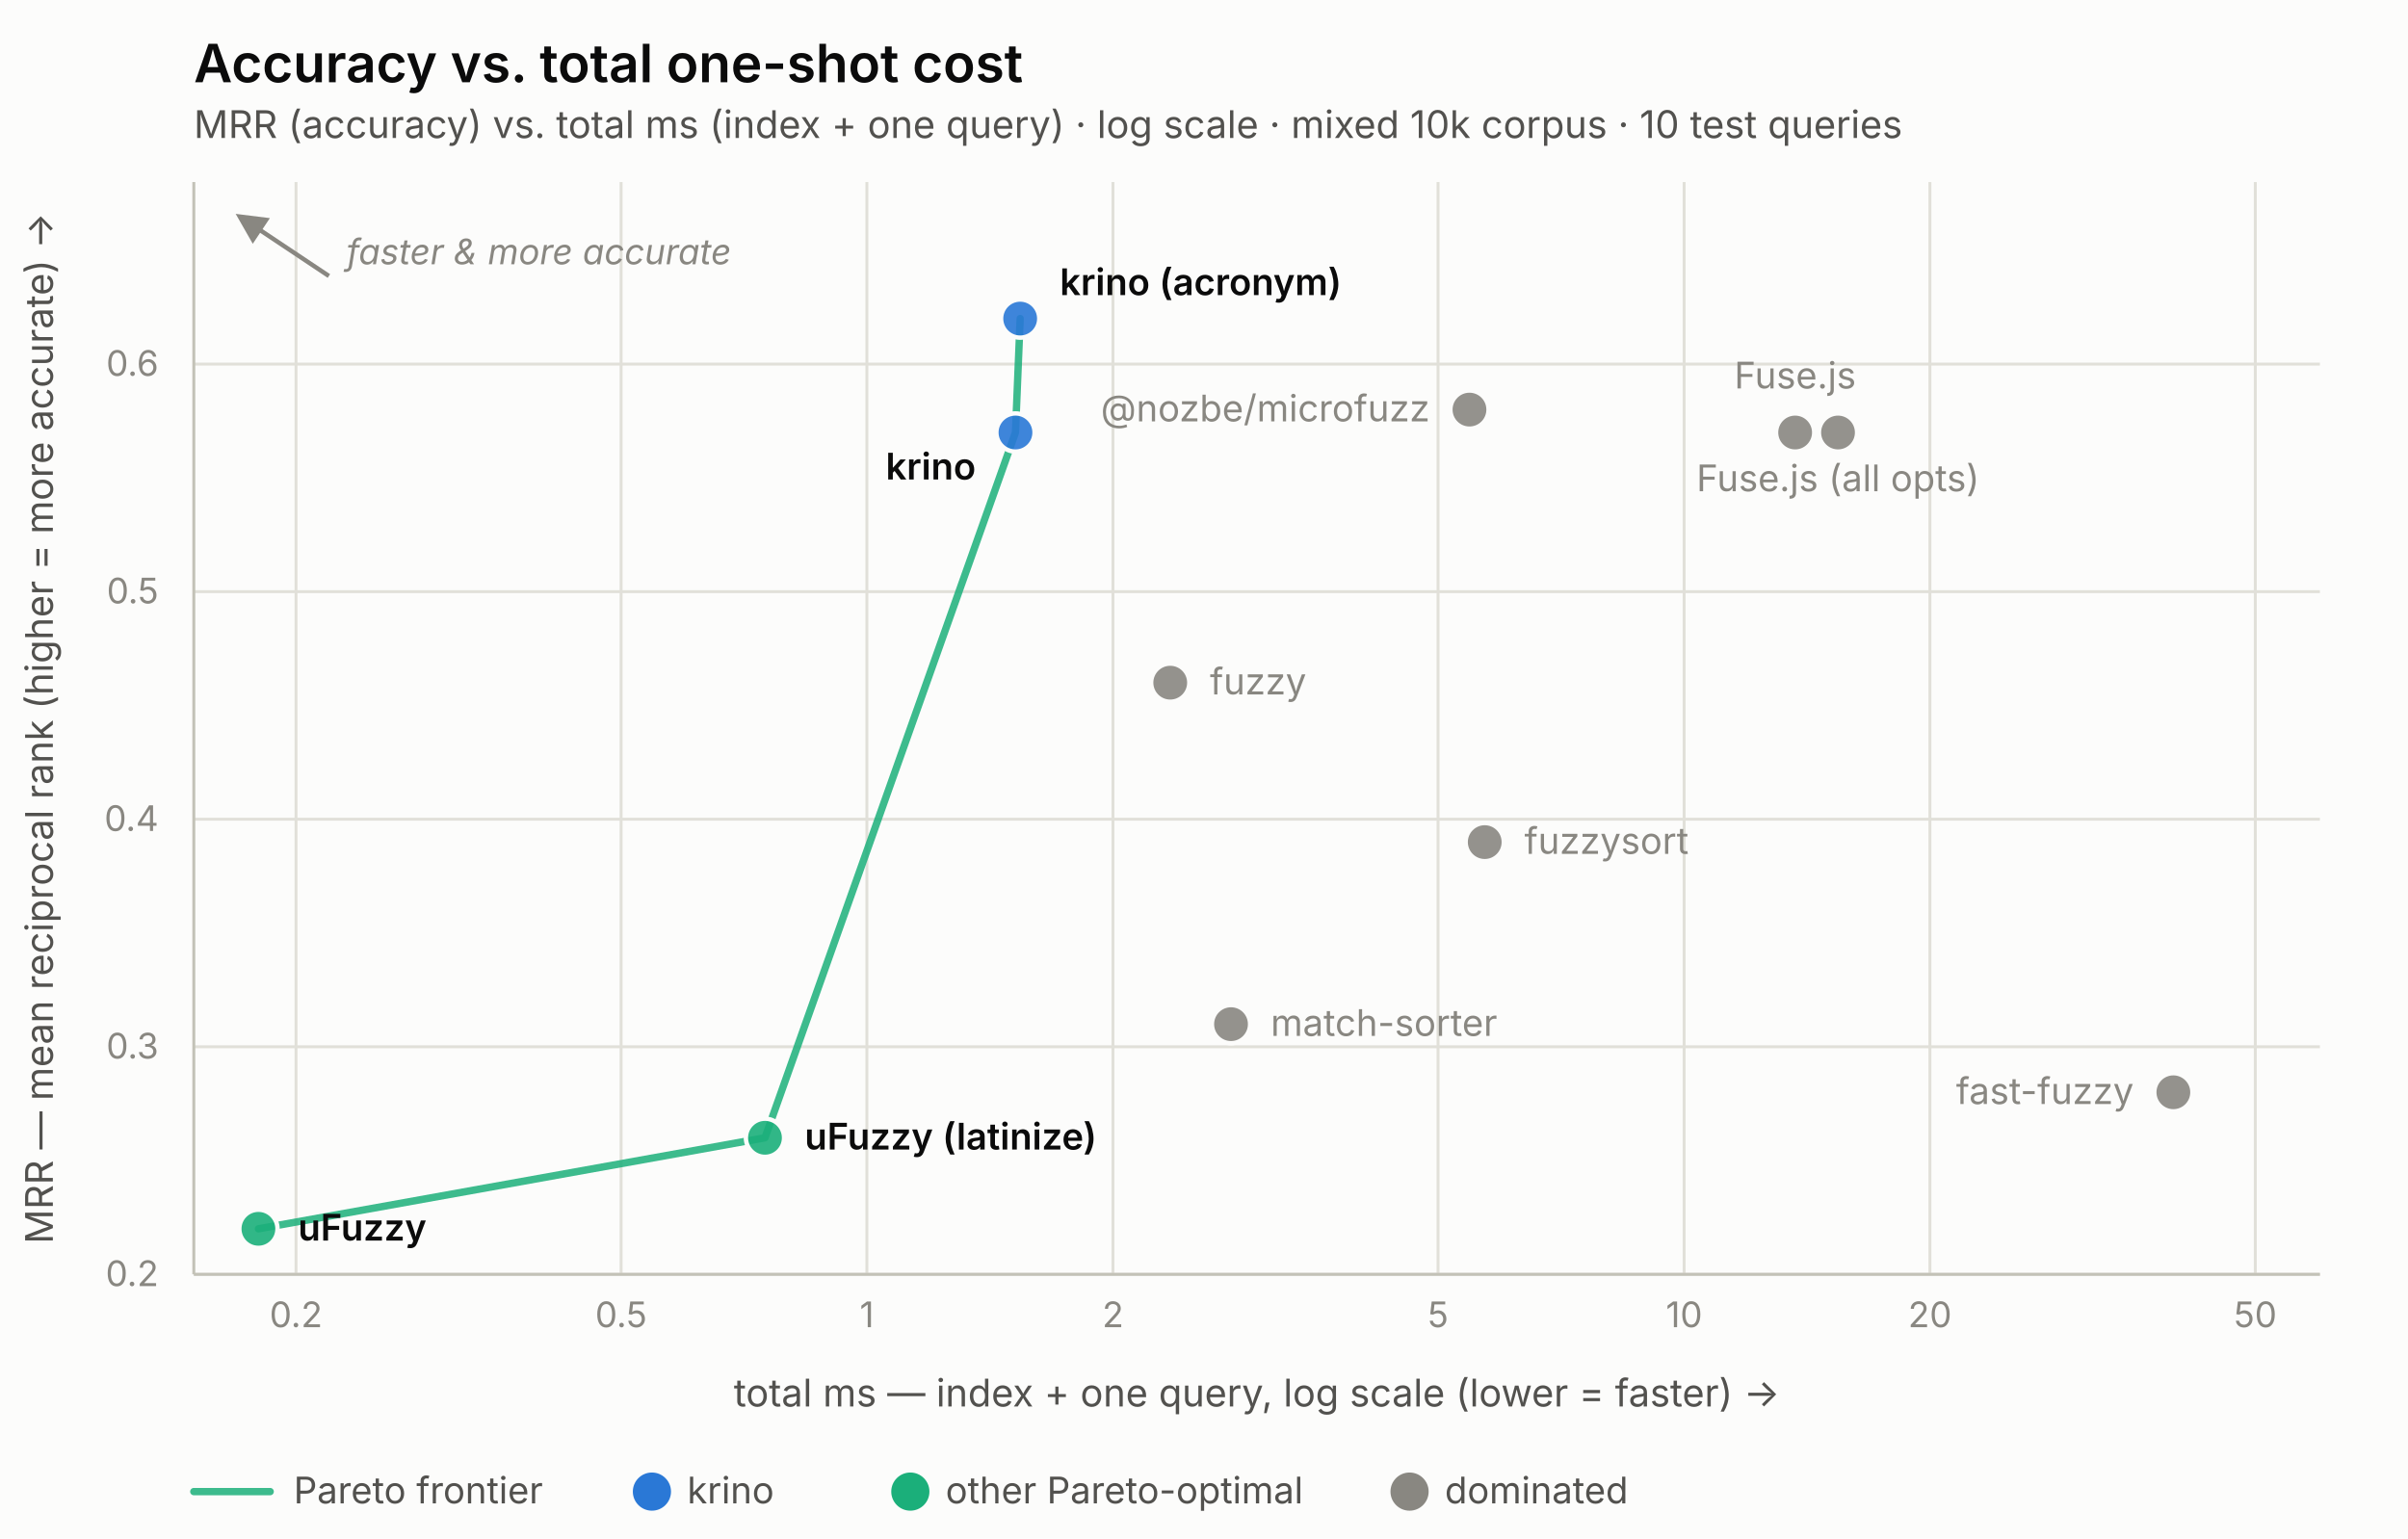
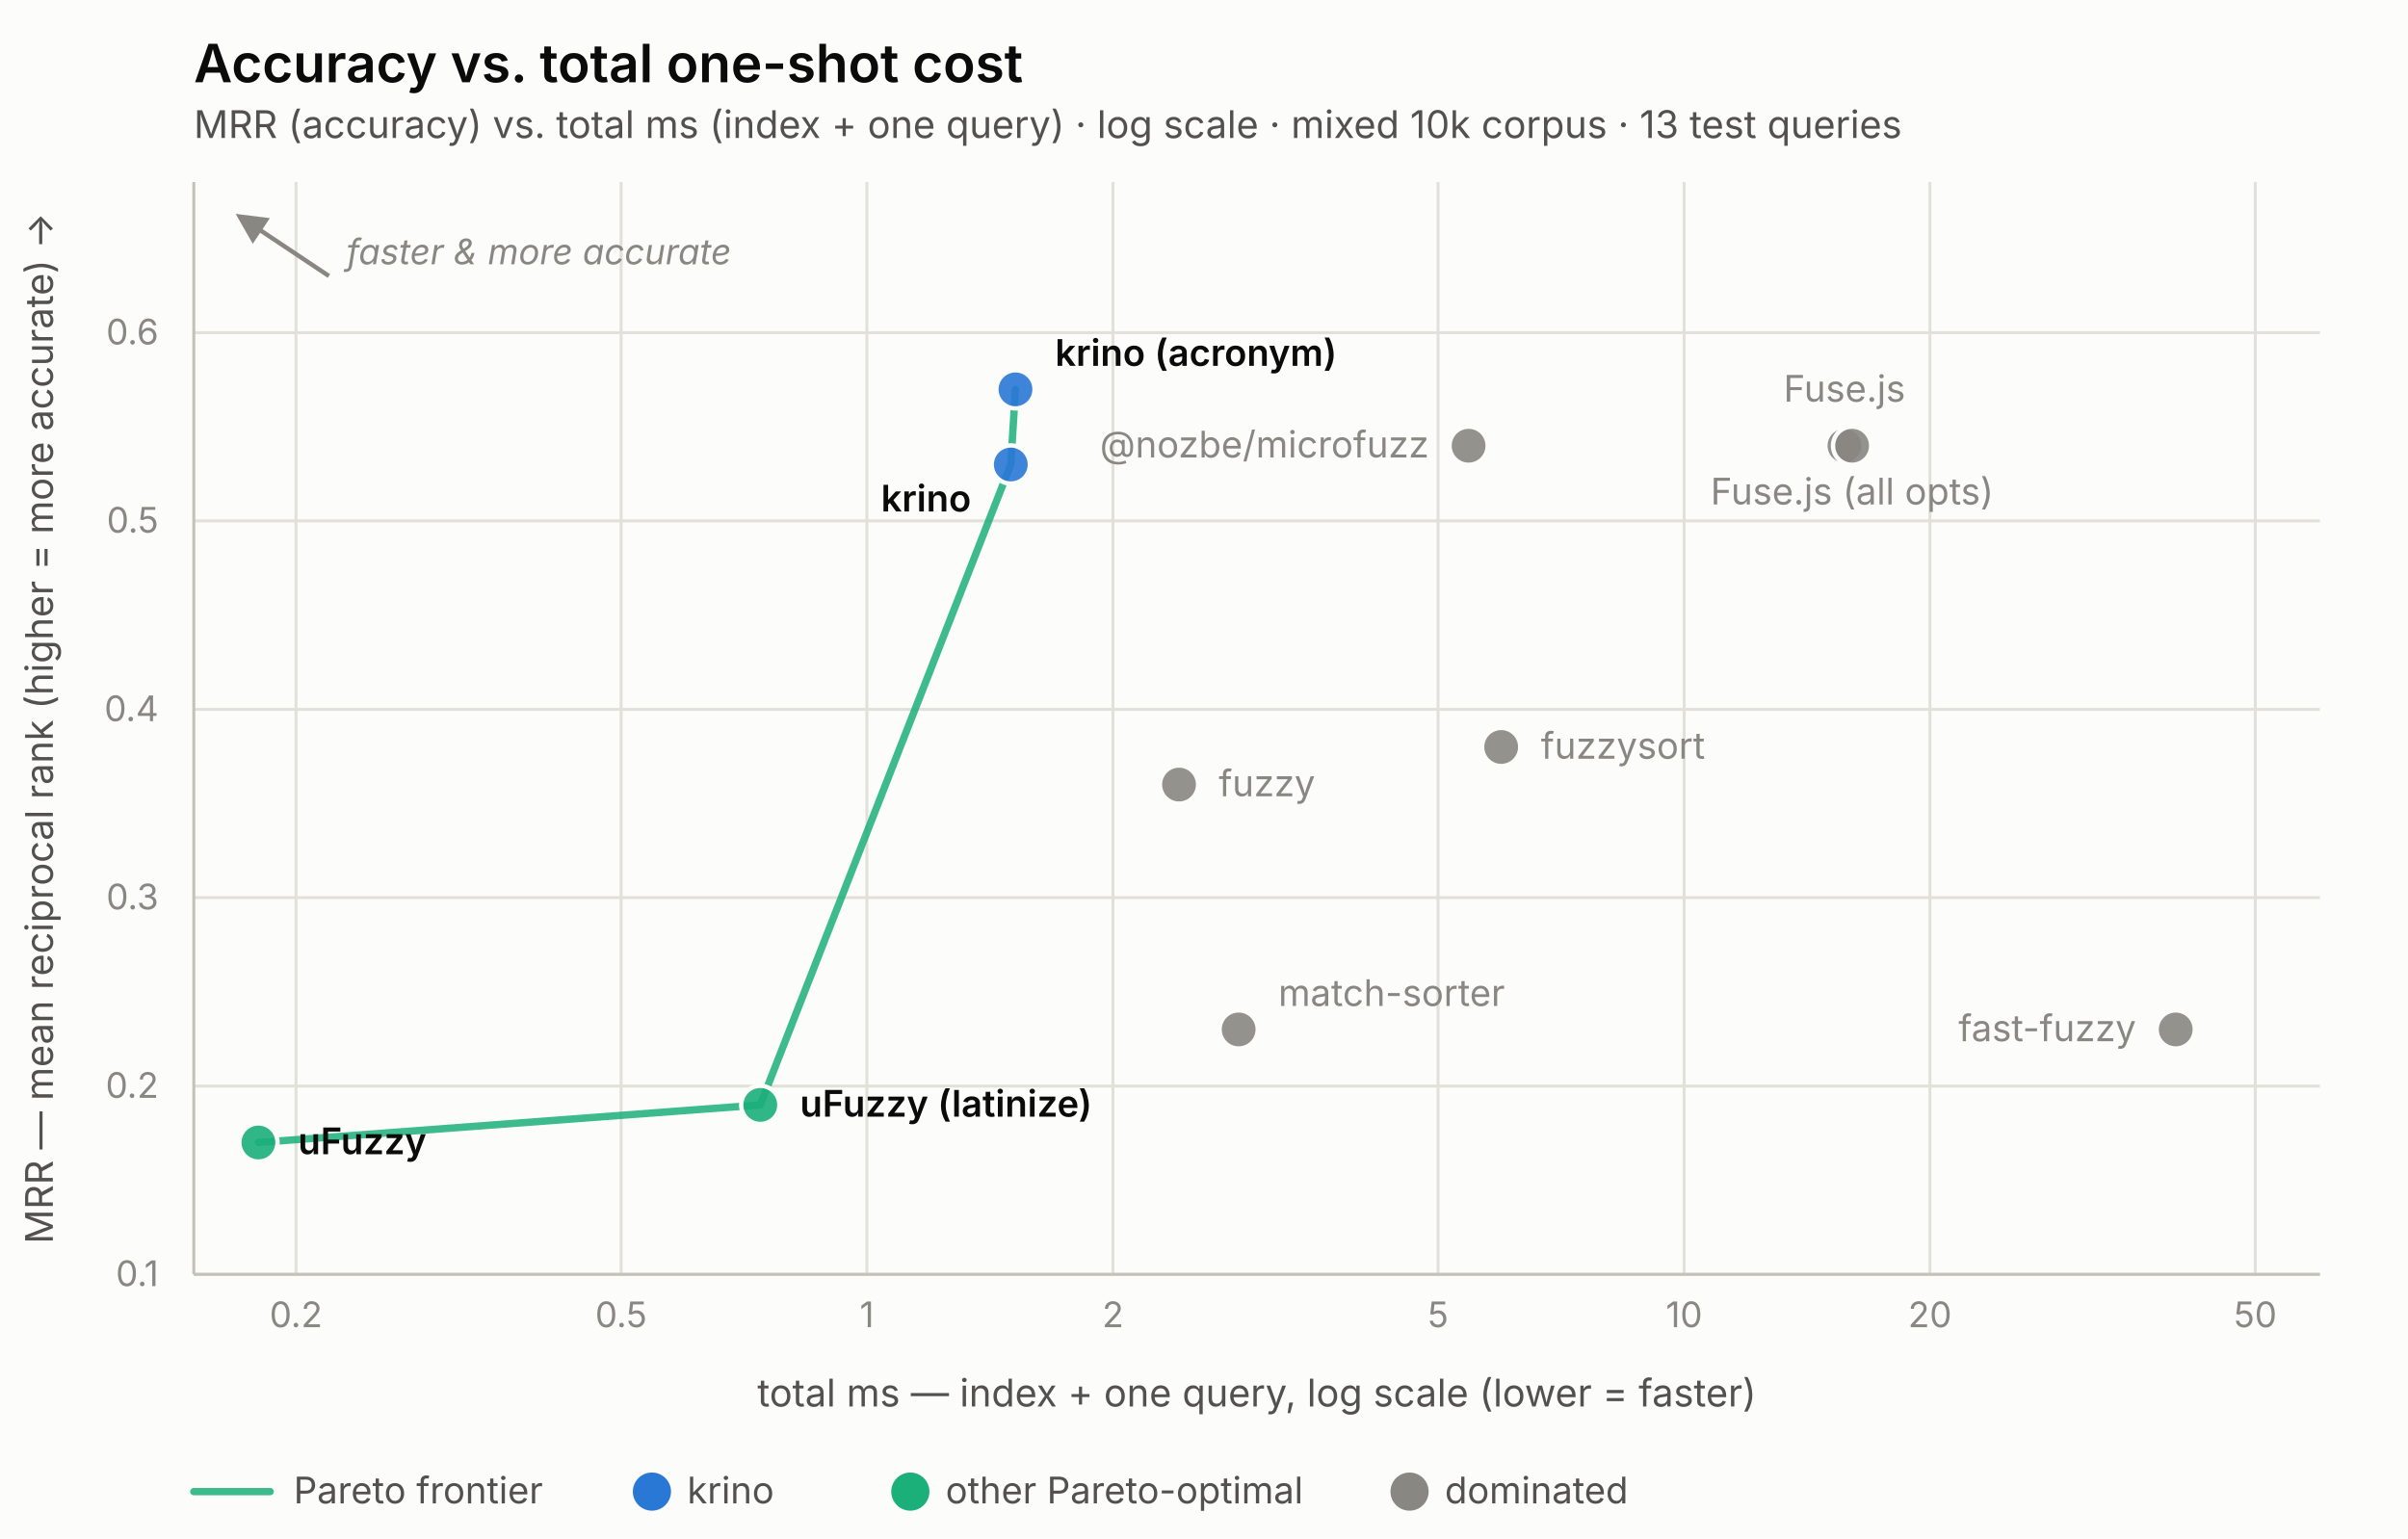
<svg xmlns="http://www.w3.org/2000/svg" viewBox="0 0 820 524" font-family="system-ui, -apple-system, 'Segoe UI', sans-serif" role="img" aria-labelledby="pareto-total-title pareto-total-desc">
  <defs>
    <marker id="arrow" viewBox="0 0 10 10" refX="8" refY="5" markerWidth="7" markerHeight="7" orient="auto-start-reverse">
      <path d="M0 0 L10 5 L0 10 z" fill="#898781" />
    </marker>
  </defs>
  <rect x="0" y="0" width="820" height="524" fill="#fcfcfb" />
  <text x="66" y="28" fill="#0b0b0b" font-size="18" font-weight="600">Accuracy vs. total one-shot cost</text>
-   <text x="66" y="47" fill="#52514e" font-size="13">MRR (accuracy) vs. total ms (index + one query) · log scale · mixed 10k corpus · 10 test queries</text>
+   <text x="66" y="47" fill="#52514e" font-size="13">MRR (accuracy) vs. total ms (index + one query) · log scale · mixed 10k corpus · 13 test queries</text>
  <g>
    <line x1="100.8" y1="62" x2="100.8" y2="434" stroke="#e1e0d9" />
    <line x1="211.5" y1="62" x2="211.5" y2="434" stroke="#e1e0d9" />
    <line x1="295.2" y1="62" x2="295.2" y2="434" stroke="#e1e0d9" />
    <line x1="379" y1="62" x2="379" y2="434" stroke="#e1e0d9" />
    <line x1="489.7" y1="62" x2="489.7" y2="434" stroke="#e1e0d9" />
    <line x1="573.5" y1="62" x2="573.5" y2="434" stroke="#e1e0d9" />
    <line x1="657.2" y1="62" x2="657.2" y2="434" stroke="#e1e0d9" />
    <line x1="768" y1="62" x2="768" y2="434" stroke="#e1e0d9" />
    <line x1="66" y1="434" x2="790" y2="434" stroke="#e1e0d9" />
-     <line x1="66" y1="356.5" x2="790" y2="356.5" stroke="#e1e0d9" />
-     <line x1="66" y1="279" x2="790" y2="279" stroke="#e1e0d9" />
-     <line x1="66" y1="201.5" x2="790" y2="201.5" stroke="#e1e0d9" />
-     <line x1="66" y1="124" x2="790" y2="124" stroke="#e1e0d9" />
+     <line x1="66" y1="369.9" x2="790" y2="369.9" stroke="#e1e0d9" />
+     <line x1="66" y1="305.7" x2="790" y2="305.7" stroke="#e1e0d9" />
+     <line x1="66" y1="241.6" x2="790" y2="241.6" stroke="#e1e0d9" />
+     <line x1="66" y1="177.4" x2="790" y2="177.4" stroke="#e1e0d9" />
+     <line x1="66" y1="113.3" x2="790" y2="113.3" stroke="#e1e0d9" />
  </g>
  <line x1="66" y1="434" x2="790" y2="434" stroke="#c3c2b7" />
  <line x1="66" y1="62" x2="66" y2="434" stroke="#c3c2b7" />
  <g>
    <text x="100.8" y="452" text-anchor="middle" fill="#898781" font-size="12" font-variant-numeric="tabular-nums">0.2</text>
    <text x="211.5" y="452" text-anchor="middle" fill="#898781" font-size="12" font-variant-numeric="tabular-nums">0.5</text>
    <text x="295.2" y="452" text-anchor="middle" fill="#898781" font-size="12" font-variant-numeric="tabular-nums">1</text>
    <text x="379" y="452" text-anchor="middle" fill="#898781" font-size="12" font-variant-numeric="tabular-nums">2</text>
    <text x="489.7" y="452" text-anchor="middle" fill="#898781" font-size="12" font-variant-numeric="tabular-nums">5</text>
    <text x="573.5" y="452" text-anchor="middle" fill="#898781" font-size="12" font-variant-numeric="tabular-nums">10</text>
    <text x="657.2" y="452" text-anchor="middle" fill="#898781" font-size="12" font-variant-numeric="tabular-nums">20</text>
    <text x="768" y="452" text-anchor="middle" fill="#898781" font-size="12" font-variant-numeric="tabular-nums">50</text>
  </g>
  <g>
-     <text x="54" y="438" text-anchor="end" fill="#898781" font-size="12" font-variant-numeric="tabular-nums">0.2</text>
-     <text x="54" y="360.5" text-anchor="end" fill="#898781" font-size="12" font-variant-numeric="tabular-nums">0.3</text>
-     <text x="54" y="283" text-anchor="end" fill="#898781" font-size="12" font-variant-numeric="tabular-nums">0.4</text>
-     <text x="54" y="205.5" text-anchor="end" fill="#898781" font-size="12" font-variant-numeric="tabular-nums">0.5</text>
-     <text x="54" y="128" text-anchor="end" fill="#898781" font-size="12" font-variant-numeric="tabular-nums">0.6</text>
+     <text x="54" y="438" text-anchor="end" fill="#898781" font-size="12" font-variant-numeric="tabular-nums">0.1</text>
+     <text x="54" y="373.9" text-anchor="end" fill="#898781" font-size="12" font-variant-numeric="tabular-nums">0.2</text>
+     <text x="54" y="309.7" text-anchor="end" fill="#898781" font-size="12" font-variant-numeric="tabular-nums">0.3</text>
+     <text x="54" y="245.6" text-anchor="end" fill="#898781" font-size="12" font-variant-numeric="tabular-nums">0.4</text>
+     <text x="54" y="181.4" text-anchor="end" fill="#898781" font-size="12" font-variant-numeric="tabular-nums">0.5</text>
+     <text x="54" y="117.3" text-anchor="end" fill="#898781" font-size="12" font-variant-numeric="tabular-nums">0.6</text>
  </g>
-   <text x="428" y="479" text-anchor="middle" fill="#52514e" font-size="13">total ms — index + one query, log scale (lower = faster) →</text>
+   <text x="428" y="479" text-anchor="middle" fill="#52514e" font-size="13">total ms — index + one query, log scale (lower = faster)</text>
  <text transform="translate(18,248) rotate(-90)" text-anchor="middle" fill="#52514e" font-size="13">MRR — mean reciprocal rank (higher = more accurate) →</text>
-   <path d="M88 418.5 L260.5 387.5 L345.8 147.3 L347.4 108.5" fill="none" stroke="#1baf7a" stroke-width="2.5" stroke-linejoin="round" stroke-linecap="round" opacity="0.85" />
+   <path d="M88 389.1 L258.9 376.3 L344.2 158.2 L345.8 132.6" fill="none" stroke="#1baf7a" stroke-width="2.5" stroke-linejoin="round" stroke-linecap="round" opacity="0.85" />
  <g transform="translate(78,70)">
    <line x1="34" y1="24" x2="4" y2="4" stroke="#898781" stroke-width="1.5" marker-end="url(#arrow)" />
    <text x="40" y="20" fill="#898781" font-size="12" font-style="italic">faster &amp; more accurate</text>
  </g>
  <g>
-     <circle cx="347.4" cy="108.5" r="6.5" fill="#2a78d6" fill-opacity="0.9" stroke="#fcfcfb" stroke-width="1.5" />
-     <circle cx="500.4" cy="139.5" r="6.5" fill="#898781" fill-opacity="0.9" stroke="#fcfcfb" stroke-width="1.5" />
-     <circle cx="345.8" cy="147.3" r="6.5" fill="#2a78d6" fill-opacity="0.9" stroke="#fcfcfb" stroke-width="1.5" />
-     <circle cx="611.3" cy="147.3" r="6.5" fill="#898781" fill-opacity="0.9" stroke="#fcfcfb" stroke-width="1.5" />
-     <circle cx="625.9" cy="147.3" r="6.5" fill="#898781" fill-opacity="0.9" stroke="#fcfcfb" stroke-width="1.5" />
-     <circle cx="398.5" cy="232.5" r="6.5" fill="#898781" fill-opacity="0.9" stroke="#fcfcfb" stroke-width="1.5" />
-     <circle cx="505.6" cy="286.8" r="6.5" fill="#898781" fill-opacity="0.9" stroke="#fcfcfb" stroke-width="1.5" />
-     <circle cx="419.2" cy="348.8" r="6.5" fill="#898781" fill-opacity="0.9" stroke="#fcfcfb" stroke-width="1.5" />
-     <circle cx="740.1" cy="372" r="6.5" fill="#898781" fill-opacity="0.9" stroke="#fcfcfb" stroke-width="1.5" />
-     <circle cx="260.5" cy="387.5" r="6.5" fill="#1baf7a" fill-opacity="0.9" stroke="#fcfcfb" stroke-width="1.5" />
-     <circle cx="88" cy="418.5" r="6.5" fill="#1baf7a" fill-opacity="0.9" stroke="#fcfcfb" stroke-width="1.5" />
+     <circle cx="345.8" cy="132.6" r="6.5" fill="#2a78d6" fill-opacity="0.9" stroke="#fcfcfb" stroke-width="1.5" />
+     <circle cx="500.1" cy="151.8" r="6.5" fill="#898781" fill-opacity="0.9" stroke="#fcfcfb" stroke-width="1.5" />
+     <circle cx="628.1" cy="151.8" r="6.5" fill="#898781" fill-opacity="0.9" stroke="#fcfcfb" stroke-width="1.5" />
+     <circle cx="630.7" cy="151.8" r="6.5" fill="#898781" fill-opacity="0.9" stroke="#fcfcfb" stroke-width="1.5" />
+     <circle cx="344.2" cy="158.2" r="6.5" fill="#2a78d6" fill-opacity="0.9" stroke="#fcfcfb" stroke-width="1.5" />
+     <circle cx="511.2" cy="254.4" r="6.5" fill="#898781" fill-opacity="0.9" stroke="#fcfcfb" stroke-width="1.5" />
+     <circle cx="401.5" cy="267.2" r="6.5" fill="#898781" fill-opacity="0.9" stroke="#fcfcfb" stroke-width="1.5" />
+     <circle cx="421.8" cy="350.6" r="6.5" fill="#898781" fill-opacity="0.9" stroke="#fcfcfb" stroke-width="1.5" />
+     <circle cx="740.9" cy="350.6" r="6.5" fill="#898781" fill-opacity="0.9" stroke="#fcfcfb" stroke-width="1.5" />
+     <circle cx="258.9" cy="376.3" r="6.5" fill="#1baf7a" fill-opacity="0.9" stroke="#fcfcfb" stroke-width="1.5" />
+     <circle cx="88" cy="389.1" r="6.5" fill="#1baf7a" fill-opacity="0.9" stroke="#fcfcfb" stroke-width="1.5" />
  </g>
  <g>
-     <text x="360.9" y="100.5" text-anchor="start" fill="#0b0b0b" font-size="12.5" font-weight="600">krino (acronym)</text>
-     <text x="611.3" y="132.3" text-anchor="middle" fill="#898781" font-size="12.5">Fuse.js</text>
-     <text x="486.9" y="143.5" text-anchor="end" fill="#898781" font-size="12.5">@nozbe/microfuzz</text>
-     <text x="332.3" y="163.3" text-anchor="end" fill="#0b0b0b" font-size="12.5" font-weight="600">krino</text>
-     <text x="625.9" y="167.3" text-anchor="middle" fill="#898781" font-size="12.5">Fuse.js (all opts)</text>
-     <text x="412" y="236.5" text-anchor="start" fill="#898781" font-size="12.5">fuzzy</text>
-     <text x="519.1" y="290.8" text-anchor="start" fill="#898781" font-size="12.5">fuzzysort</text>
-     <text x="432.7" y="352.8" text-anchor="start" fill="#898781" font-size="12.5">match-sorter</text>
-     <text x="726.6" y="376" text-anchor="end" fill="#898781" font-size="12.5">fast-fuzzy</text>
-     <text x="274" y="391.5" text-anchor="start" fill="#0b0b0b" font-size="12.5" font-weight="600">uFuzzy (latinize)</text>
-     <text x="101.5" y="422.5" text-anchor="start" fill="#0b0b0b" font-size="12.5" font-weight="600">uFuzzy</text>
+     <text x="359.3" y="124.6" text-anchor="start" fill="#0b0b0b" font-size="12.5" font-weight="600">krino (acronym)</text>
+     <text x="628.1" y="136.8" text-anchor="middle" fill="#898781" font-size="12.5">Fuse.js</text>
+     <text x="486.6" y="155.8" text-anchor="end" fill="#898781" font-size="12.5">@nozbe/microfuzz</text>
+     <text x="630.7" y="171.8" text-anchor="middle" fill="#898781" font-size="12.5">Fuse.js (all opts)</text>
+     <text x="330.7" y="174.2" text-anchor="end" fill="#0b0b0b" font-size="12.5" font-weight="600">krino</text>
+     <text x="524.7" y="258.4" text-anchor="start" fill="#898781" font-size="12.5">fuzzysort</text>
+     <text x="415" y="271.2" text-anchor="start" fill="#898781" font-size="12.5">fuzzy</text>
+     <text x="435.3" y="342.6" text-anchor="start" fill="#898781" font-size="12.5">match-sorter</text>
+     <text x="727.4" y="354.6" text-anchor="end" fill="#898781" font-size="12.5">fast-fuzzy</text>
+     <text x="272.4" y="380.3" text-anchor="start" fill="#0b0b0b" font-size="12.5" font-weight="600">uFuzzy (latinize)</text>
+     <text x="101.5" y="393.1" text-anchor="start" fill="#0b0b0b" font-size="12.5" font-weight="600">uFuzzy</text>
  </g>
  <g>
    <line x1="66" y1="508" x2="92" y2="508" stroke="#1baf7a" stroke-width="2.5" stroke-linecap="round" opacity="0.85" />
    <text x="100" y="512" fill="#52514e" font-size="12.5">Pareto frontier</text>
    <circle cx="222" cy="508" r="6.5" fill="#2a78d6" />
    <text x="234" y="512" fill="#52514e" font-size="12.5">krino</text>
    <circle cx="310" cy="508" r="6.5" fill="#1baf7a" />
    <text x="322" y="512" fill="#52514e" font-size="12.5">other Pareto-optimal</text>
    <circle cx="480" cy="508" r="6.5" fill="#898781" />
    <text x="492" y="512" fill="#52514e" font-size="12.5">dominated</text>
  </g>
</svg>
